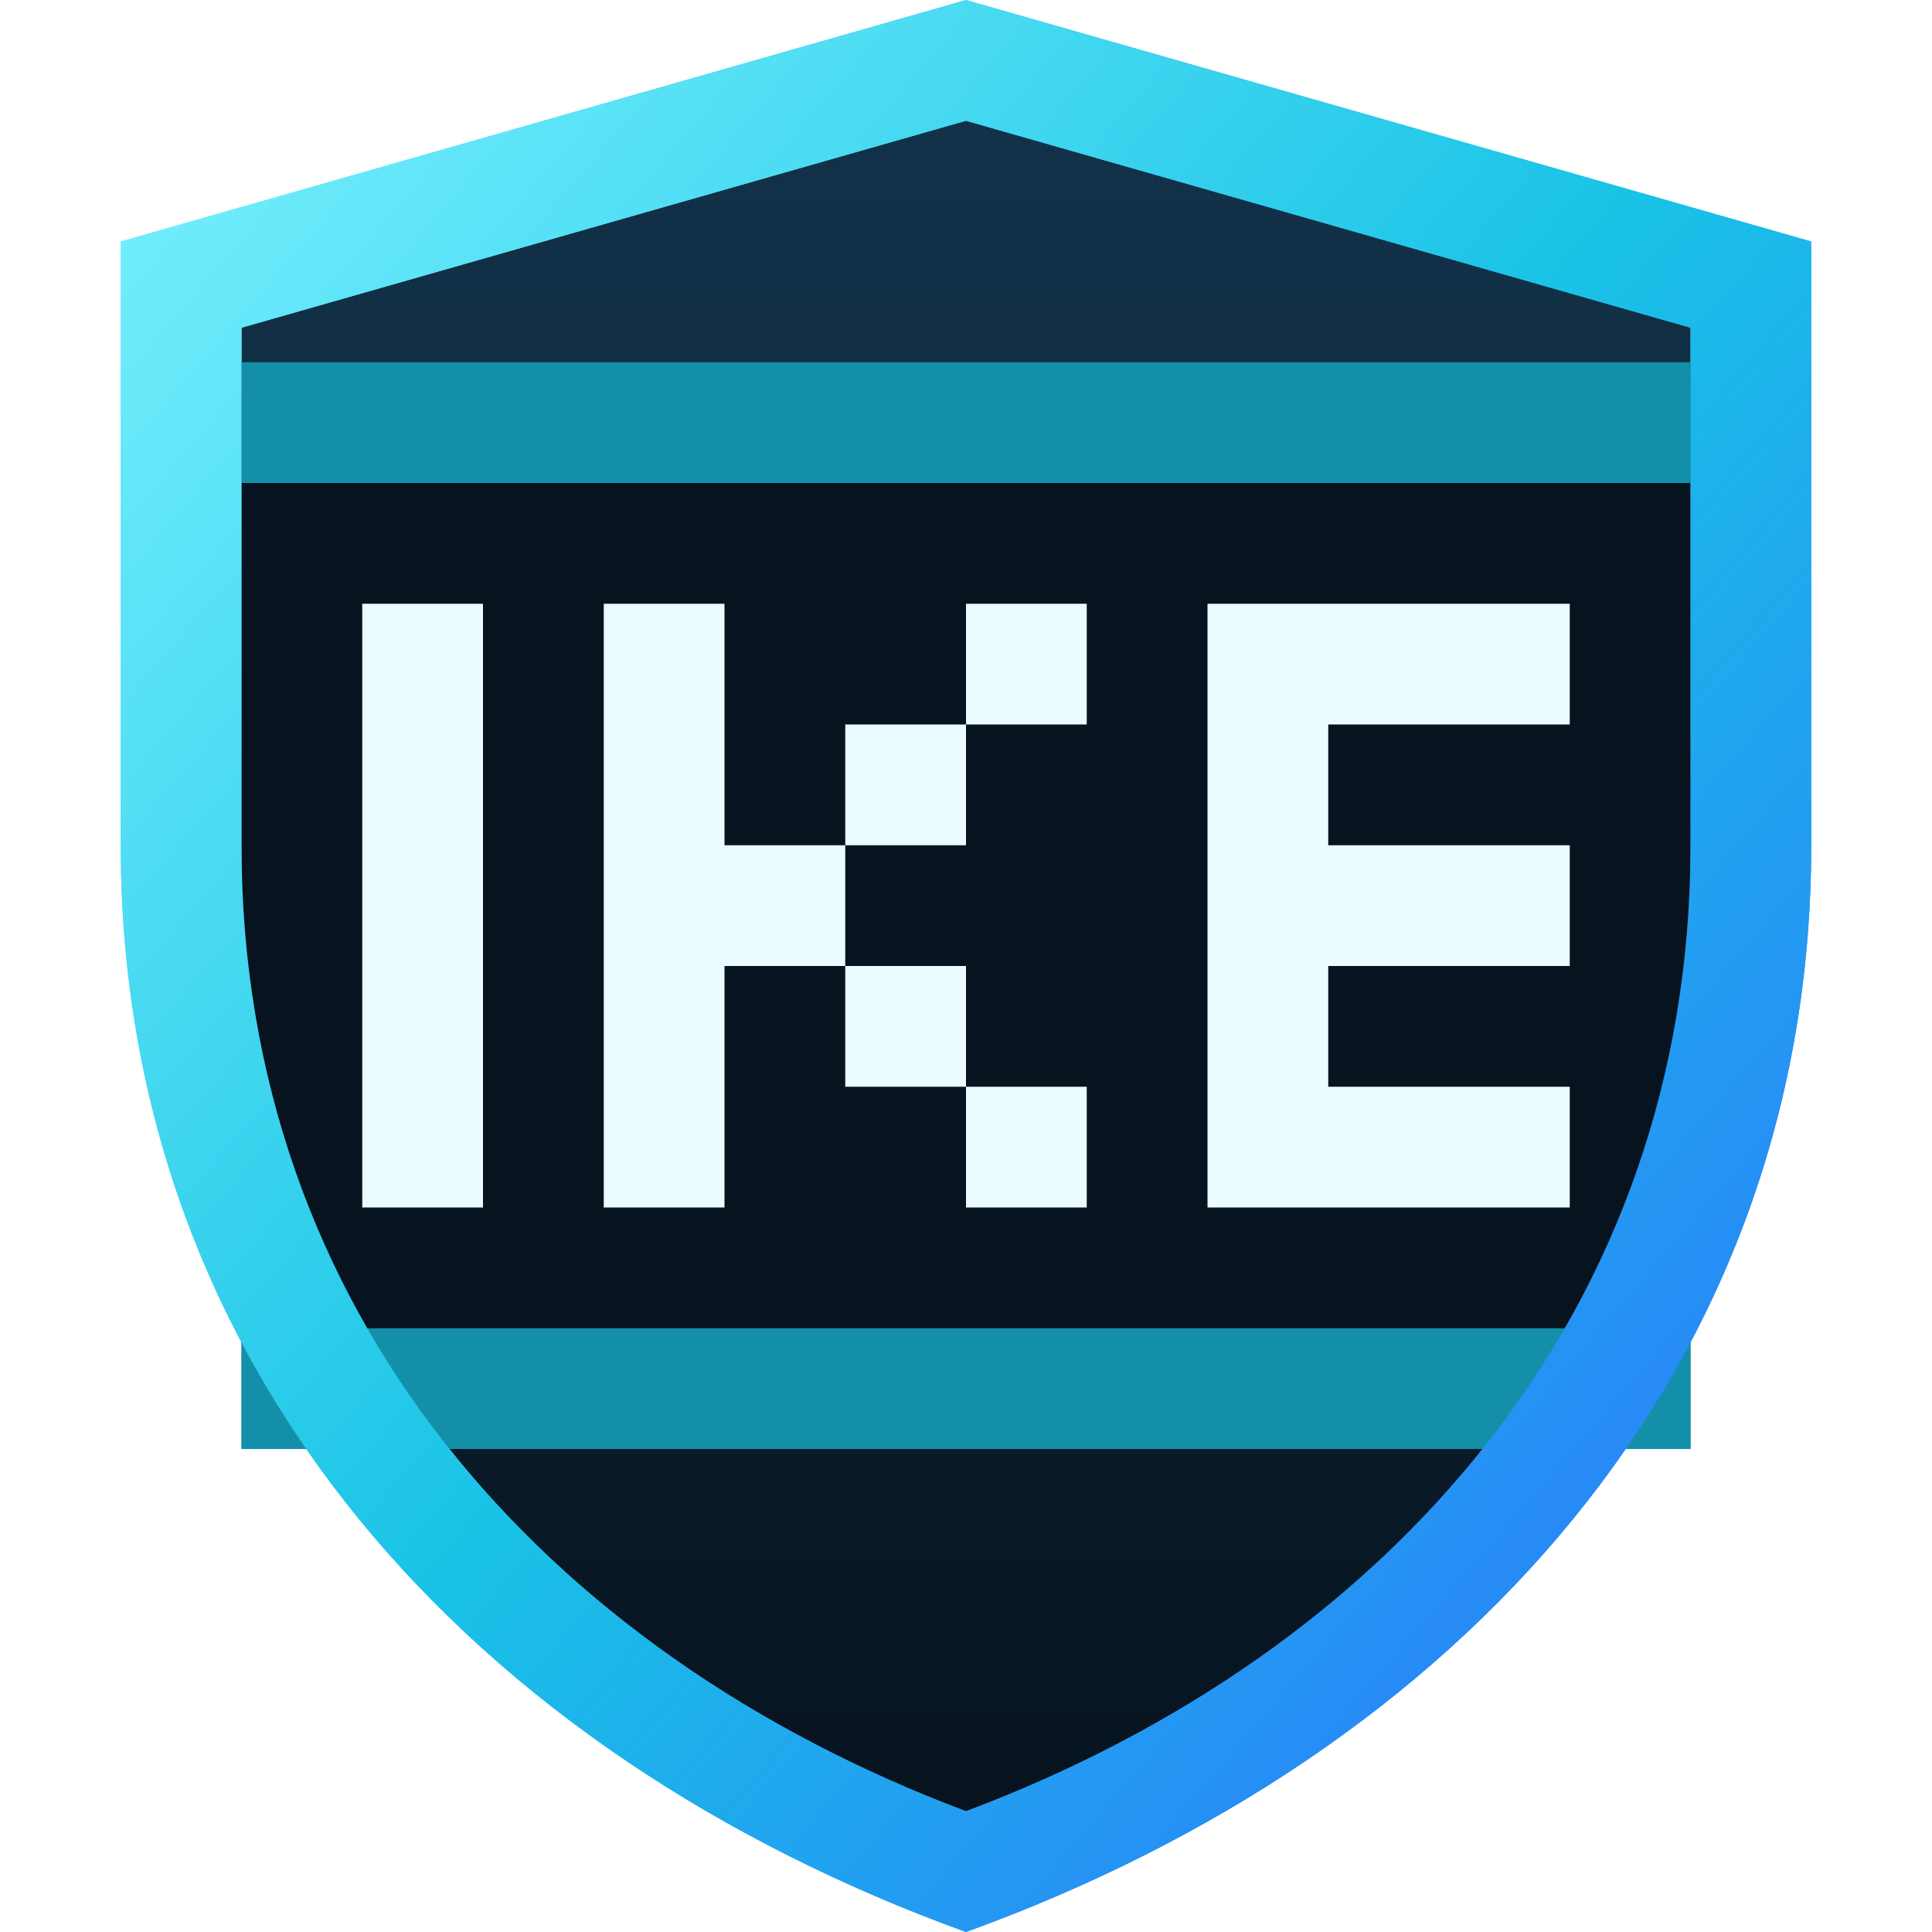
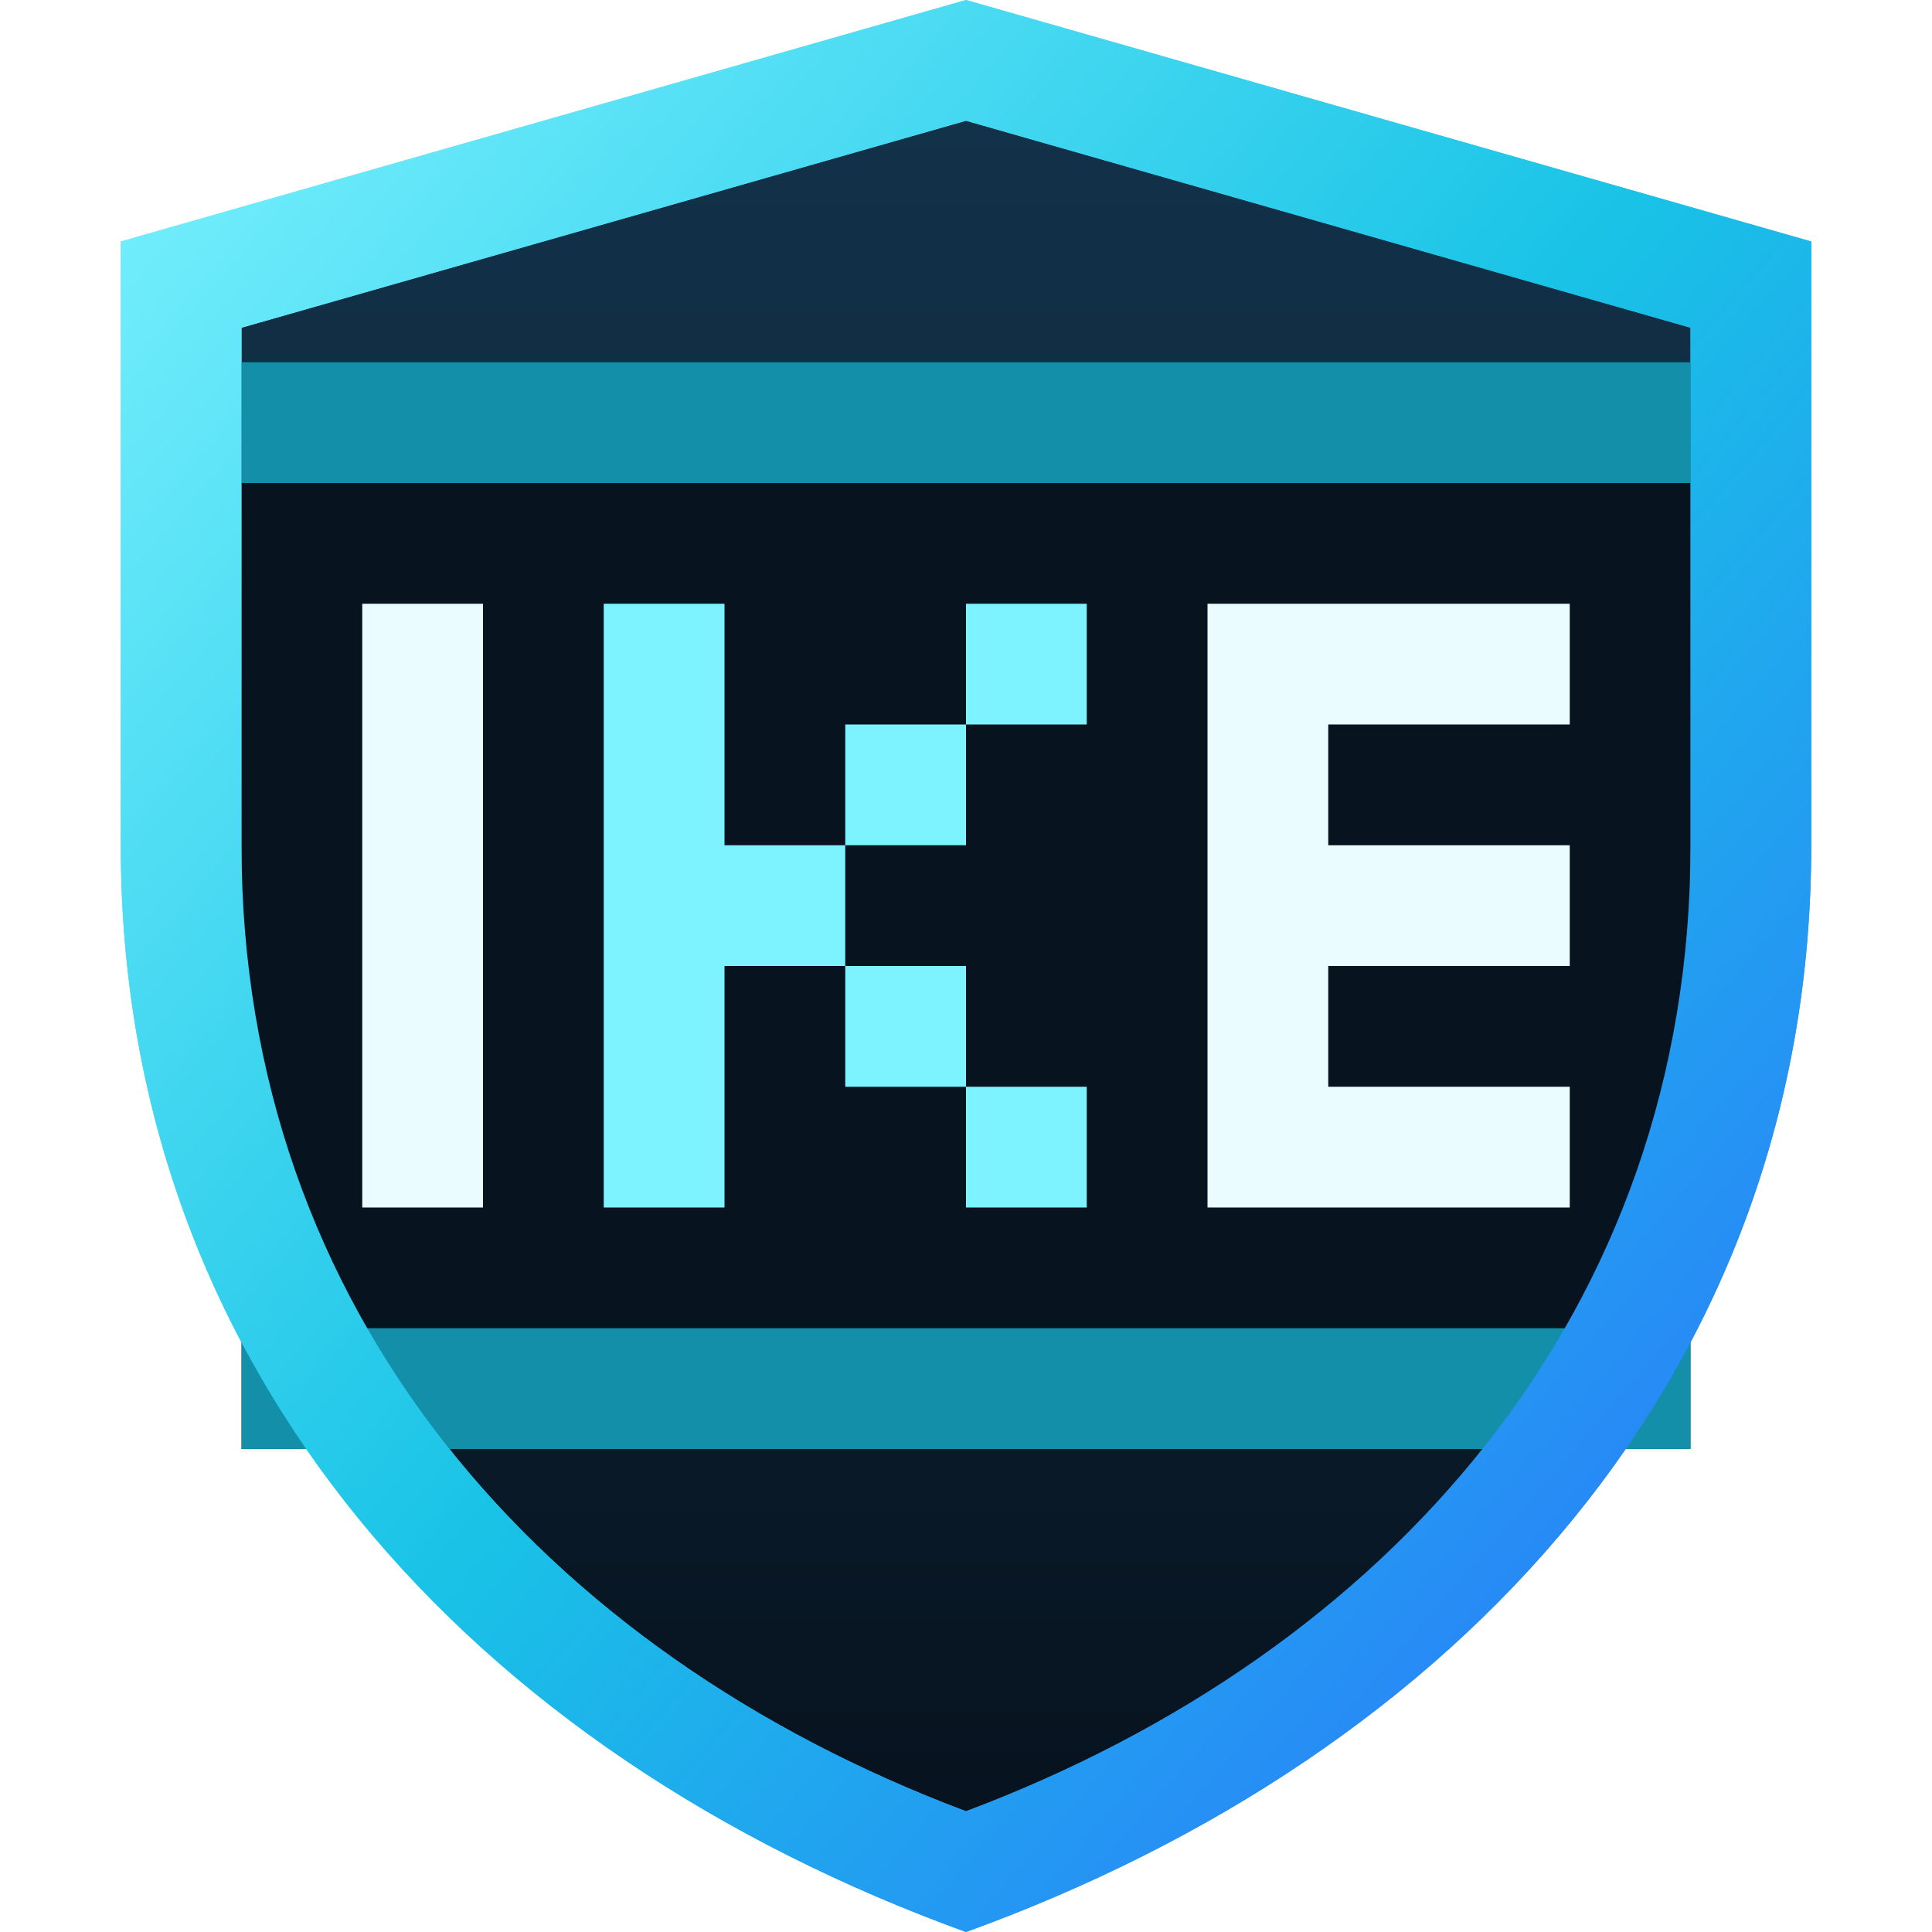
<svg xmlns="http://www.w3.org/2000/svg" viewBox="0 0 16 16" width="16" height="16">
  <defs>
    <linearGradient id="body" x1="0" y1="0" x2="0" y2="1">
      <stop offset="0" stop-color="#12324a" />
      <stop offset="1" stop-color="#07131f" />
    </linearGradient>
    <linearGradient id="edge" x1="0" y1="0" x2="1" y2="1">
      <stop offset="0" stop-color="#7df3ff" />
      <stop offset="0.5" stop-color="#19c3e6" />
      <stop offset="1" stop-color="#2f6bff" />
    </linearGradient>
  </defs>
  <path d="M8 0 L15 2 V7 C15 11.356 12.074 14.524 8 16 C3.926 14.524 1 11.356 1 7 V2 Z" fill="url(#edge)" />
  <path d="M8 1 L14 2.714 V7 C14 10.872 11.492 13.688 8 15 C4.508 13.688 2 10.872 2 7 V2.714 Z" fill="url(#body)" />
  <rect x="2" y="3" width="12" height="9" fill="#07131f" />
  <path d="M2 3h12v1h-12Z M2 11h12v1h-12Z" fill="#19c3e6" opacity="0.7" />
  <path d="M8 0 L15 2 V7 C15 11.356 12.074 14.524 8 16 C3.926 14.524 1 11.356 1 7 V2 Z M8 1 L14 2.714 V7 C14 10.872 11.492 13.688 8 15 C4.508 13.688 2 10.872 2 7 V2.714 Z" fill="url(#edge)" fill-rule="evenodd" />
-   <path id="lettering" fill="#eafcff" d="M3 5h1v5h-1Z M5 5h1v2h-1Z M8 5h1v1h-1Z M10 5h3v1h-3Z M7 6h1v1h-1Z M10 6h1v1h-1Z M5 7h2v1h-2Z M10 7h3v1h-3Z M5 8h1v2h-1Z M7 8h1v1h-1Z M10 8h1v1h-1Z M8 9h1v1h-1Z M10 9h3v1h-3Z" />
+   <path id="lettering" fill="#eafcff" d="M3 5h1v5h-1Z M10 5h3v1h-3Z M10 6h1v1h-1Z M10 7h3v1h-3Z M10 8h1v1h-1Z M10 9h3v1h-3Z" />
+   <path id="lettering-k" fill="#7df3ff" d="M5 5h1v2h-1Z M8 5h1v1h-1Z M7 6h1v1h-1Z M5 7h2v1h-2Z M5 8h1v2h-1Z M7 8h1v1h-1Z M8 9h1v1h-1Z" />
</svg>
